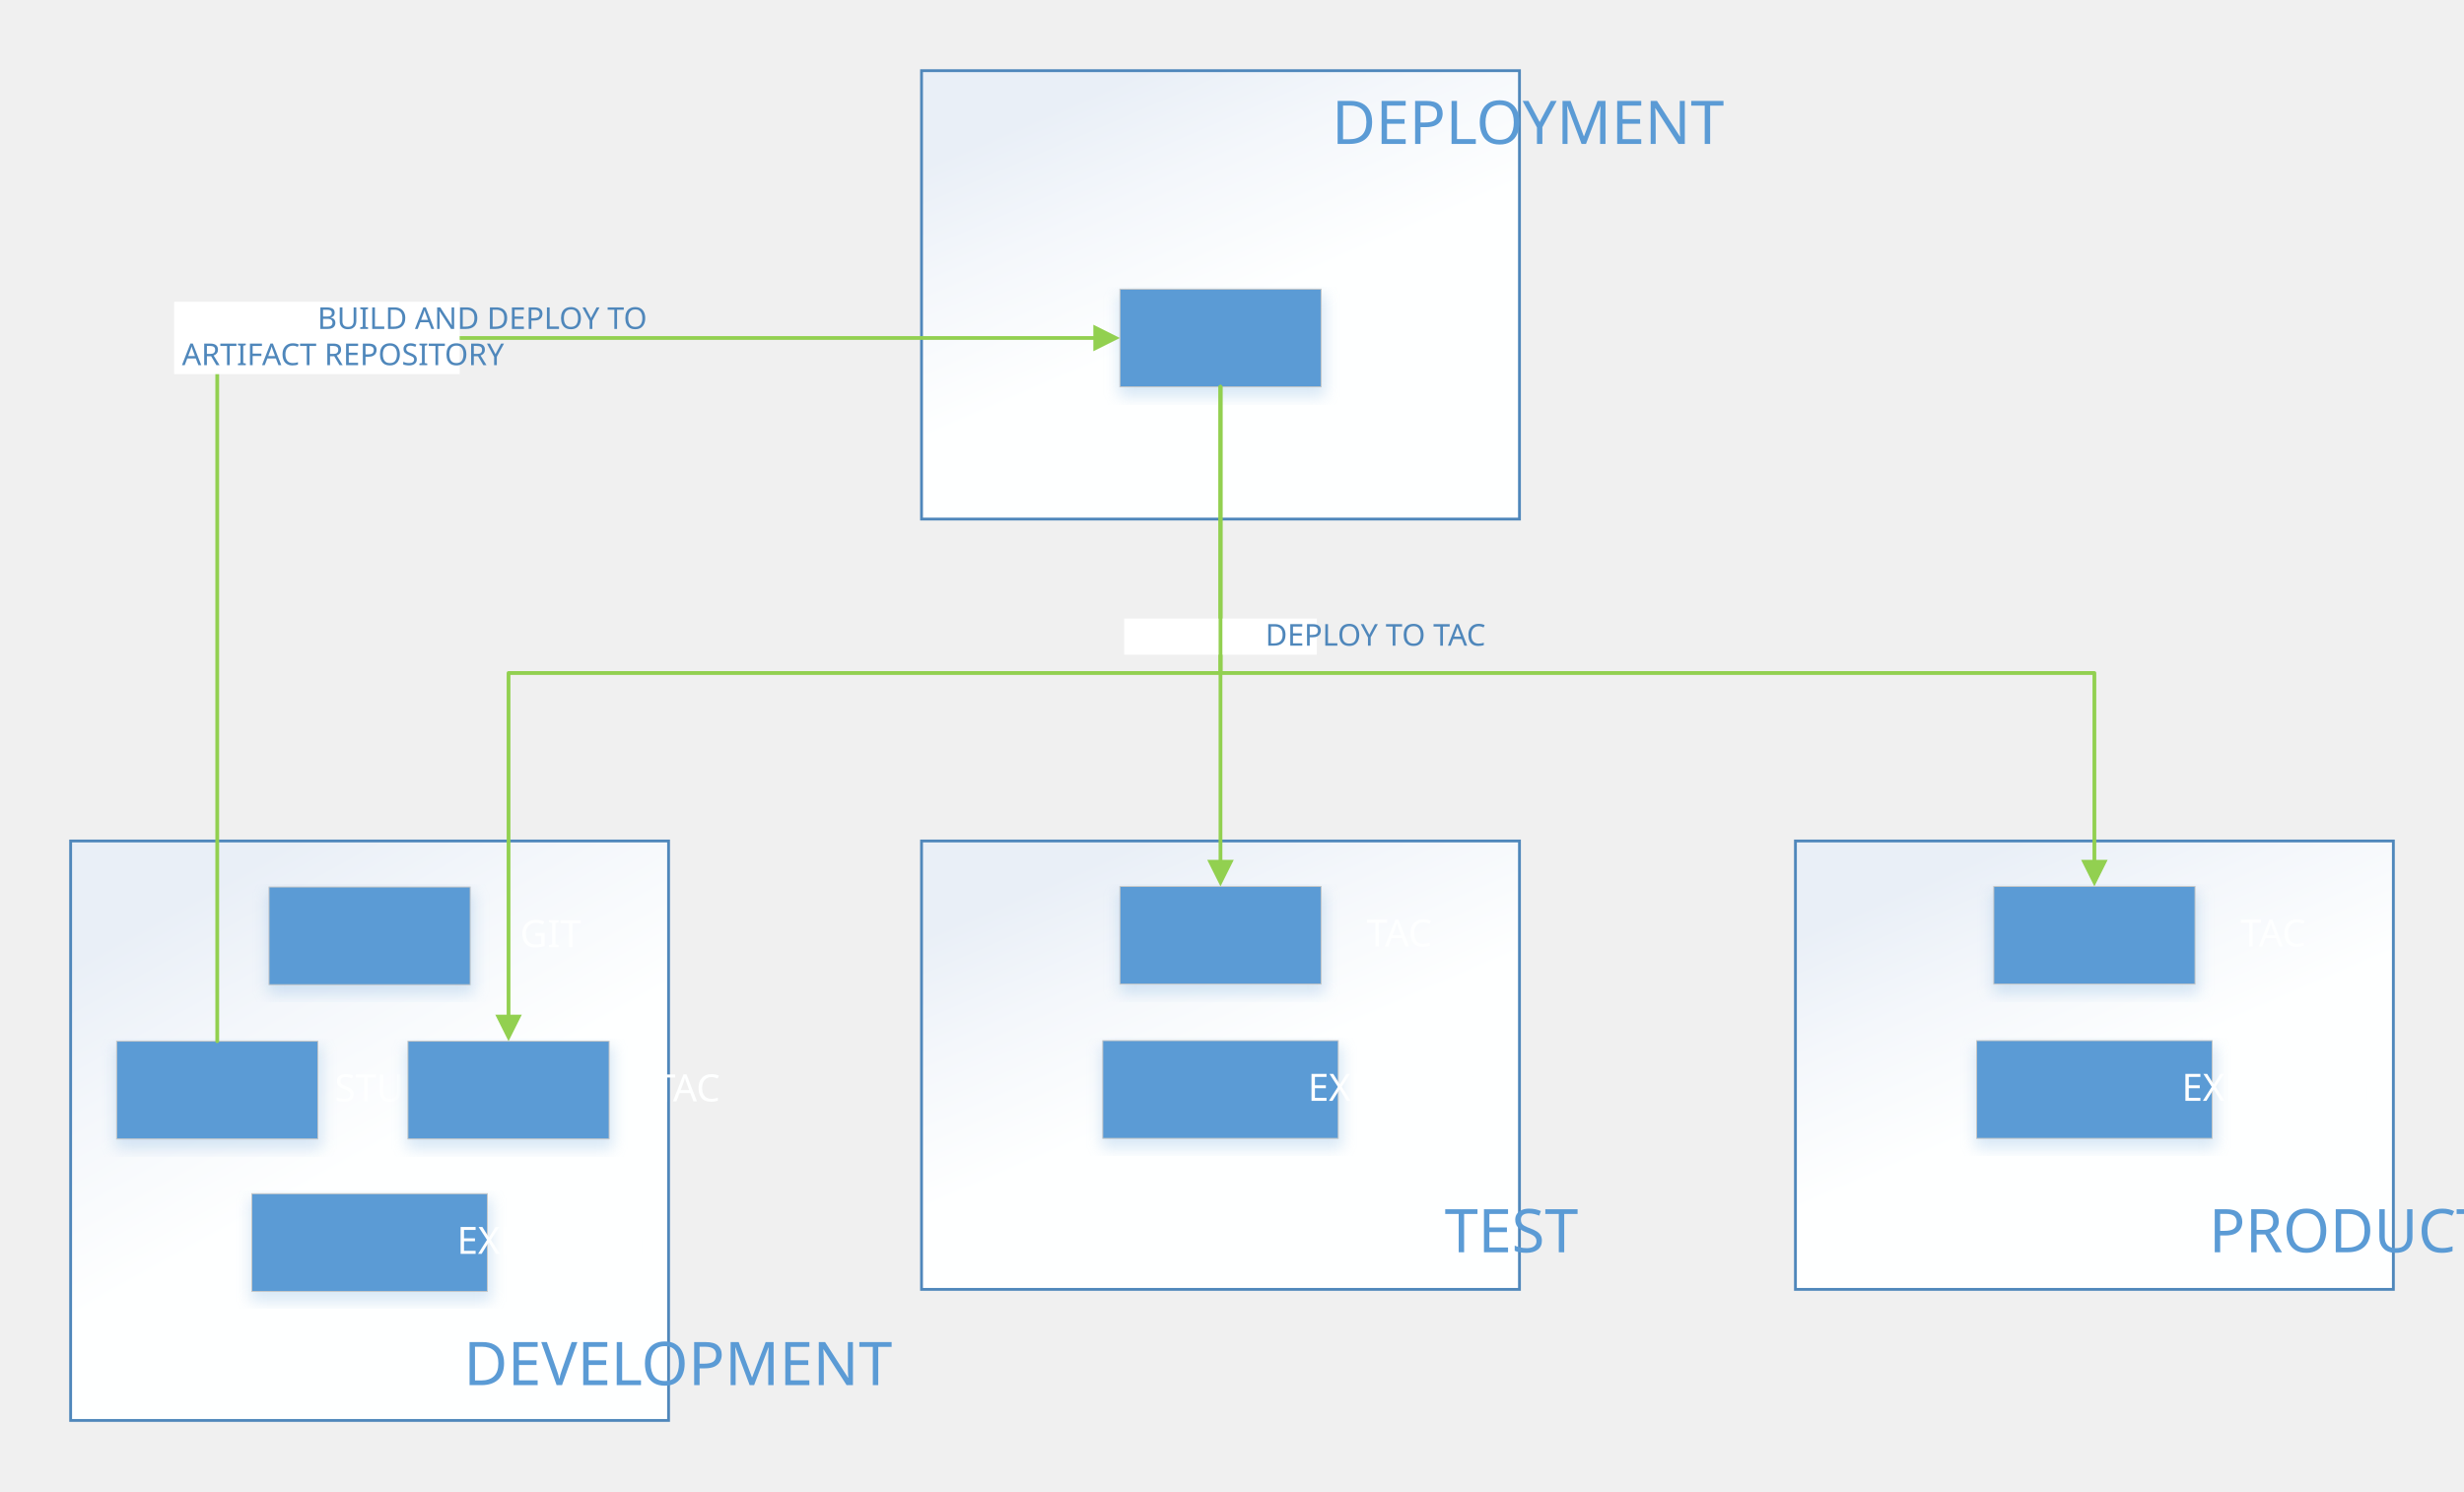
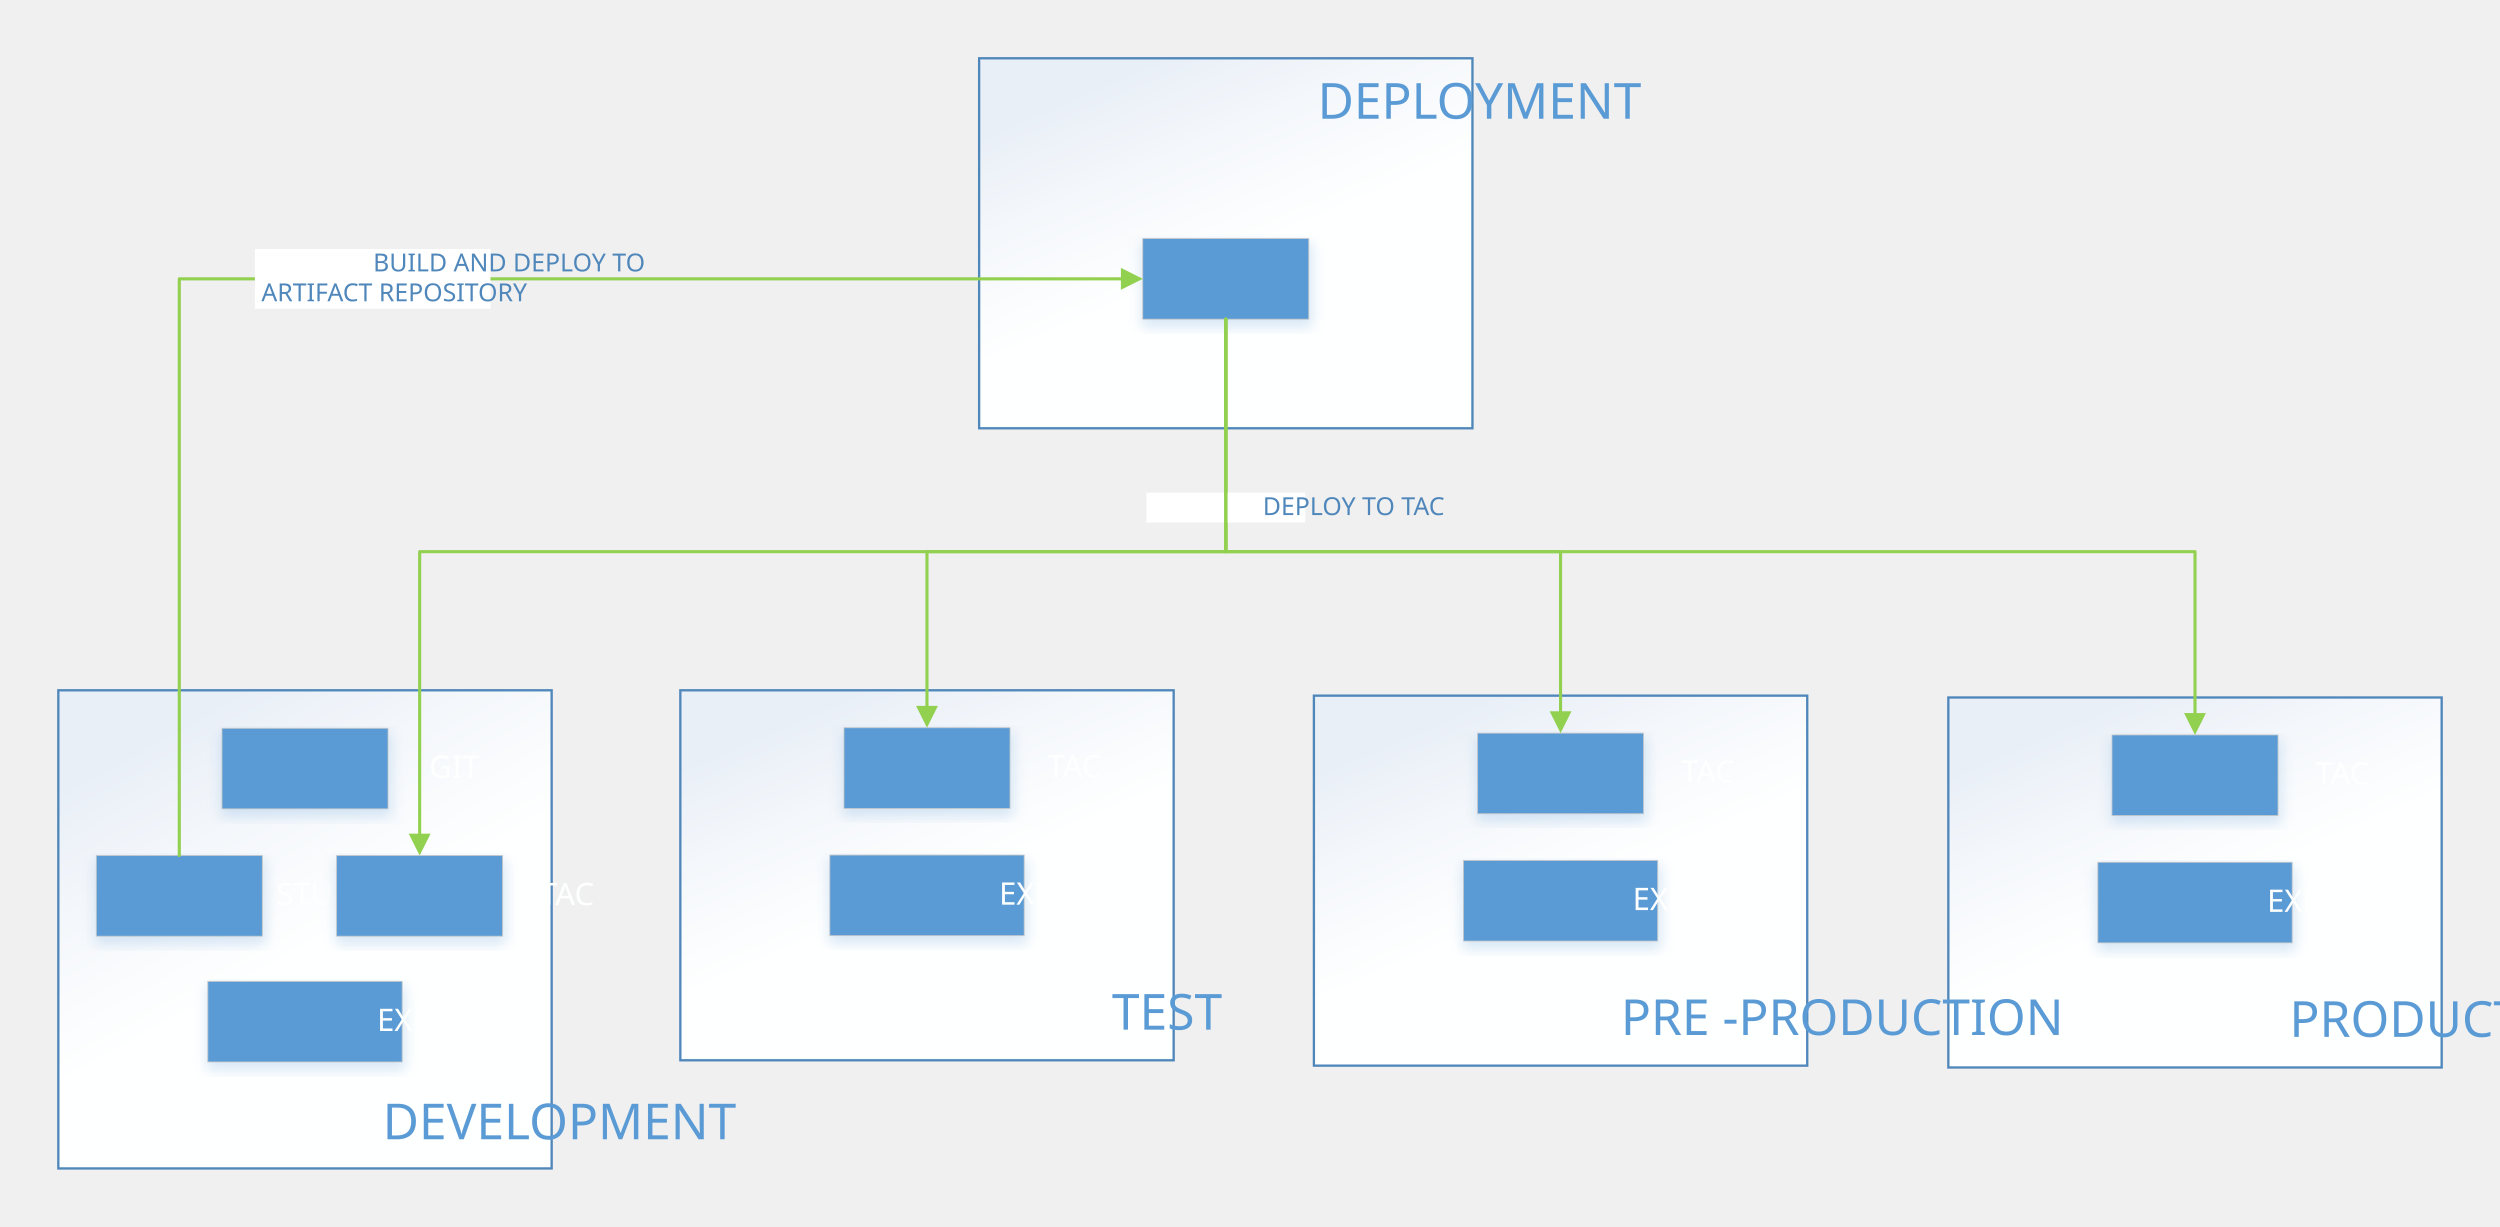
- <svg xmlns="http://www.w3.org/2000/svg" xmlns:ns1="http://schemas.microsoft.com/visio/2003/SVGExtensions/" xmlns:xlink="http://www.w3.org/1999/xlink" width="9.084in" height="5.498in" viewBox="0 0 654.035 395.823" xml:space="preserve" color-interpolation-filters="sRGB" class="st13">
+ <svg xmlns="http://www.w3.org/2000/svg" xmlns:ns1="http://schemas.microsoft.com/visio/2003/SVGExtensions/" xmlns:xlink="http://www.w3.org/1999/xlink" width="11.17in" height="5.481in" viewBox="0 0 804.258 394.655" xml:space="preserve" color-interpolation-filters="sRGB" class="st13">
  <ns1:documentProperties ns1:langID="1033" ns1:metric="true" ns1:viewMarkup="false">
    <ns1:userDefs>
      <ns1:ud ns1:nameU="msvSubprocessMaster" ns1:prompt="" ns1:val="VT4(Rectangle)" />
      <ns1:ud ns1:nameU="msvNoAutoConnect" ns1:val="VT0(1):26" />
    </ns1:userDefs>
  </ns1:documentProperties>
  <style type="text/css">
	
		.st1 {fill:url(#grad0-4);stroke:#4f87bb;stroke-width:0.75}
		.st2 {fill:none;stroke:none;stroke-width:0.25}
		.st3 {fill:#5b9bd5;font-family:Calibri;font-size:1.333em}
		.st4 {visibility:visible}
		.st5 {fill:#5b9bd5;fill-opacity:0.22;filter:url(#filter_2);stroke:#5b9bd5;stroke-opacity:0.22}
		.st6 {fill:#5b9bd5;stroke:#c7c8c8;stroke-width:0.25}
		.st7 {fill:#feffff;font-family:Calibri;font-size:0.833em}
		.st8 {marker-end:url(#mrkr4-67);stroke:#92d050;stroke-linecap:round;stroke-linejoin:round;stroke-width:1}
		.st9 {fill:#92d050;fill-opacity:1;stroke:#92d050;stroke-opacity:1;stroke-width:0.284}
		.st10 {fill:#ffffff;stroke:none;stroke-linecap:butt;stroke-width:7.2}
		.st11 {fill:#4f87bb;font-family:Calibri;font-size:0.667em}
		.st12 {font-size:1em}
		.st13 {fill:none;fill-rule:evenodd;font-size:12px;overflow:visible;stroke-linecap:square;stroke-miterlimit:3}
	
	</style>
  <defs id="Patterns_And_Gradients">
    <linearGradient id="grad0-4" x1="0" y1="0" x2="1" y2="0" gradientTransform="rotate(60 0.5 0.5)">
      <stop offset="0" stop-color="#e9eff7" stop-opacity="1" />
      <stop offset="0.24" stop-color="#f4f7fb" stop-opacity="1" />
      <stop offset="0.54" stop-color="#feffff" stop-opacity="1" />
    </linearGradient>
  </defs>
  <defs id="Markers">
    <g id="lend4">
      <path d="M 2 1 L 0 0 L 2 -1 L 2 1 " style="stroke:none" />
    </g>
    <marker id="mrkr4-67" class="st9" ns1:arrowType="4" ns1:arrowSize="2" ns1:setback="7.04" refX="-7.04" orient="auto" markerUnits="strokeWidth" overflow="visible">
      <use xlink:href="#lend4" transform="scale(-3.52,-3.52) " />
    </marker>
  </defs>
  <defs id="Filters">
    <filter id="filter_2">
      <feGaussianBlur stdDeviation="2" />
    </filter>
  </defs>
-   <g ns1:mID="0" ns1:index="1" ns1:groupContext="foregroundPage">
+   <g ns1:mID="5" ns1:index="3" ns1:groupContext="foregroundPage">
    <ns1:userDefs>
      <ns1:ud ns1:nameU="msvThemeOrder" ns1:val="VT0(0):26" />
    </ns1:userDefs>
    <ns1:pageProperties ns1:drawingScale="0.0393701" ns1:pageScale="0.0393701" ns1:drawingUnits="24" ns1:shadowOffsetX="8.50394" ns1:shadowOffsetY="-8.50394" />
    <ns1:layer ns1:name="Connector" ns1:index="0" />
    <g id="shape1-1" ns1:mID="1" ns1:groupContext="shape" transform="translate(18.75,-18.75)">
      <ns1:userDefs>
        <ns1:ud ns1:nameU="visVersion" ns1:val="VT0(15):26" />
      </ns1:userDefs>
-       <rect x="0" y="241.994" width="158.712" height="153.829" class="st1" />
+       <rect x="0" y="240.826" width="158.712" height="153.829" class="st1" />
    </g>
    <g id="shape2-5" ns1:mID="2" ns1:groupContext="shape" transform="translate(44.1495,-18.2729)">
      <ns1:textBlock ns1:margins="rect(4,4,4,4)" ns1:tabSpace="42.5197" />
-       <ns1:textRect cx="53.956" cy="381.173" width="107.92" height="29.301" />
-       <rect x="0" y="366.522" width="107.913" height="29.301" class="st2" />
-       <text x="4.08" y="385.97" class="st3" ns1:langID="2057">
+       <ns1:textRect cx="53.956" cy="380.004" width="107.92" height="29.301" />
+       <rect x="0" y="365.354" width="107.913" height="29.301" class="st2" />
+       <text x="4.08" y="384.8" class="st3" ns1:langID="2057">
        <ns1:paragraph ns1:horizAlign="1" />
        <ns1:tabList />DEVELOPMENT</text>
    </g>
    <g id="shape9-8" ns1:mID="9" ns1:groupContext="shape" transform="translate(30.9586,-93.4769)">
      <ns1:userDefs>
        <ns1:ud ns1:nameU="visVersion" ns1:val="VT0(15):26" />
      </ns1:userDefs>
      <ns1:textBlock ns1:margins="rect(4,4,4,4)" ns1:tabSpace="42.5197" />
-       <ns1:textRect cx="26.706" cy="382.851" width="53.42" height="25.943" />
+       <ns1:textRect cx="26.706" cy="381.683" width="53.42" height="25.943" />
      <g id="shadow9-9" ns1:groupContext="shadow" ns1:shadowOffsetX="0.345598" ns1:shadowOffsetY="-1.97279" ns1:shadowType="1" transform="matrix(1,0,0,1,0.345598,1.97279)" class="st4">
-         <rect x="0" y="369.88" width="53.413" height="25.943" class="st5" />
-       </g>
-       <rect x="0" y="369.88" width="53.413" height="25.943" class="st6" />
-       <text x="11.12" y="385.85" class="st7" ns1:langID="2057">
+         <rect x="0" y="368.711" width="53.413" height="25.943" class="st5" />
+       </g>
+       <rect x="0" y="368.711" width="53.413" height="25.943" class="st6" />
+       <text x="11.12" y="384.68" class="st7" ns1:langID="2057">
        <ns1:paragraph ns1:horizAlign="1" />
        <ns1:tabList />STUDIO</text>
    </g>
    <g id="shape11-14" ns1:mID="11" ns1:groupContext="shape" transform="translate(108.28,-93.4769)">
      <ns1:userDefs>
        <ns1:ud ns1:nameU="visVersion" ns1:val="VT0(15):26" />
      </ns1:userDefs>
      <ns1:textBlock ns1:margins="rect(4,4,4,4)" ns1:tabSpace="42.5197" />
-       <ns1:textRect cx="26.706" cy="382.851" width="53.42" height="25.943" />
+       <ns1:textRect cx="26.706" cy="381.683" width="53.42" height="25.943" />
      <g id="shadow11-15" ns1:groupContext="shadow" ns1:shadowOffsetX="0.345598" ns1:shadowOffsetY="-1.97279" ns1:shadowType="1" transform="matrix(1,0,0,1,0.345598,1.97279)" class="st4">
-         <rect x="0" y="369.88" width="53.413" height="25.943" class="st5" />
-       </g>
-       <rect x="0" y="369.88" width="53.413" height="25.943" class="st6" />
-       <text x="18.71" y="385.85" class="st7" ns1:langID="2057">
+         <rect x="0" y="368.711" width="53.413" height="25.943" class="st5" />
+       </g>
+       <rect x="0" y="368.711" width="53.413" height="25.943" class="st6" />
+       <text x="18.71" y="384.68" class="st7" ns1:langID="2057">
        <ns1:paragraph ns1:horizAlign="1" />
        <ns1:tabList />TAC</text>
    </g>
    <g id="shape12-20" ns1:mID="12" ns1:groupContext="shape" transform="translate(71.3997,-134.427)">
      <ns1:userDefs>
        <ns1:ud ns1:nameU="visVersion" ns1:val="VT0(15):26" />
      </ns1:userDefs>
      <ns1:textBlock ns1:margins="rect(4,4,4,4)" ns1:tabSpace="42.5197" />
-       <ns1:textRect cx="26.706" cy="382.851" width="53.42" height="25.943" />
+       <ns1:textRect cx="26.706" cy="381.683" width="53.42" height="25.943" />
      <g id="shadow12-21" ns1:groupContext="shadow" ns1:shadowOffsetX="0.345598" ns1:shadowOffsetY="-1.97279" ns1:shadowType="1" transform="matrix(1,0,0,1,0.345598,1.97279)" class="st4">
-         <rect x="0" y="369.88" width="53.413" height="25.943" class="st5" />
-       </g>
-       <rect x="0" y="369.88" width="53.413" height="25.943" class="st6" />
-       <text x="19.86" y="385.85" class="st7" ns1:langID="2057">
+         <rect x="0" y="368.711" width="53.413" height="25.943" class="st5" />
+       </g>
+       <rect x="0" y="368.711" width="53.413" height="25.943" class="st6" />
+       <text x="19.86" y="384.68" class="st7" ns1:langID="2057">
        <ns1:paragraph ns1:horizAlign="1" />
        <ns1:tabList />GIT</text>
    </g>
-     <g id="shape13-26" ns1:mID="13" ns1:groupContext="shape" transform="translate(244.61,-258.039)">
-       <ns1:userDefs>
-         <ns1:ud ns1:nameU="visVersion" ns1:val="VT0(15):26" />
-       </ns1:userDefs>
-       <rect x="0" y="276.789" width="158.712" height="119.034" class="st1" />
-     </g>
-     <g id="shape14-29" ns1:mID="14" ns1:groupContext="shape" transform="translate(270.009,-347.772)">
-       <ns1:textBlock ns1:margins="rect(4,4,4,4)" ns1:tabSpace="42.5197" />
-       <ns1:textRect cx="53.956" cy="381.173" width="107.92" height="29.301" />
-       <rect x="0" y="366.522" width="107.913" height="29.301" class="st2" />
-       <text x="8.63" y="385.97" class="st3" ns1:langID="2057">
+     <g id="shape13-26" ns1:mID="13" ns1:groupContext="shape" transform="translate(314.984,-256.871)">
+       <ns1:userDefs>
+         <ns1:ud ns1:nameU="visVersion" ns1:val="VT0(15):26" />
+       </ns1:userDefs>
+       <rect x="0" y="275.621" width="158.712" height="119.034" class="st1" />
+     </g>
+     <g id="shape14-29" ns1:mID="14" ns1:groupContext="shape" transform="translate(340.384,-346.604)">
+       <ns1:textBlock ns1:margins="rect(4,4,4,4)" ns1:tabSpace="42.5197" />
+       <ns1:textRect cx="53.956" cy="380.004" width="107.92" height="29.301" />
+       <rect x="0" y="365.354" width="107.913" height="29.301" class="st2" />
+       <text x="8.63" y="384.8" class="st3" ns1:langID="2057">
        <ns1:paragraph ns1:horizAlign="1" />
        <ns1:tabList />DEPLOYMENT</text>
    </g>
-     <g id="shape15-32" ns1:mID="15" ns1:groupContext="shape" transform="translate(297.259,-293.139)">
-       <ns1:userDefs>
-         <ns1:ud ns1:nameU="visVersion" ns1:val="VT0(15):26" />
-       </ns1:userDefs>
-       <ns1:textBlock ns1:margins="rect(4,4,4,4)" ns1:tabSpace="42.5197" />
-       <ns1:textRect cx="26.706" cy="382.851" width="53.42" height="25.943" />
+     <g id="shape15-32" ns1:mID="15" ns1:groupContext="shape" transform="translate(367.634,-291.971)">
+       <ns1:userDefs>
+         <ns1:ud ns1:nameU="visVersion" ns1:val="VT0(15):26" />
+       </ns1:userDefs>
+       <ns1:textBlock ns1:margins="rect(4,4,4,4)" ns1:tabSpace="42.5197" />
+       <ns1:textRect cx="26.706" cy="381.683" width="53.42" height="25.943" />
      <g id="shadow15-33" ns1:groupContext="shadow" ns1:shadowOffsetX="0.345598" ns1:shadowOffsetY="-1.97279" ns1:shadowType="1" transform="matrix(1,0,0,1,0.345598,1.97279)" class="st4">
-         <rect x="0" y="369.88" width="53.413" height="25.943" class="st5" />
-       </g>
-       <rect x="0" y="369.88" width="53.413" height="25.943" class="st6" />
-       <text x="12.94" y="385.85" class="st7" ns1:langID="2057">
+         <rect x="0" y="368.711" width="53.413" height="25.943" class="st5" />
+       </g>
+       <rect x="0" y="368.711" width="53.413" height="25.943" class="st6" />
+       <text x="12.94" y="384.68" class="st7" ns1:langID="2057">
        <ns1:paragraph ns1:horizAlign="1" />
        <ns1:tabList />NEXUS</text>
    </g>
-     <g id="shape16-38" ns1:mID="16" ns1:groupContext="shape" transform="translate(244.61,-53.5446)">
-       <ns1:userDefs>
-         <ns1:ud ns1:nameU="visVersion" ns1:val="VT0(15):26" />
-       </ns1:userDefs>
-       <rect x="0" y="276.789" width="158.712" height="119.034" class="st1" />
-     </g>
-     <g id="shape17-41" ns1:mID="17" ns1:groupContext="shape" transform="translate(287.34,-53.5446)">
-       <ns1:textBlock ns1:margins="rect(4,4,4,4)" ns1:tabSpace="42.5197" />
-       <ns1:textRect cx="36.626" cy="381.173" width="73.26" height="29.301" />
-       <rect x="0" y="366.522" width="73.252" height="29.301" class="st2" />
-       <text x="21.25" y="385.97" class="st3" ns1:langID="2057">
+     <g id="shape16-38" ns1:mID="16" ns1:groupContext="shape" transform="translate(218.859,-53.5446)">
+       <ns1:userDefs>
+         <ns1:ud ns1:nameU="visVersion" ns1:val="VT0(15):26" />
+       </ns1:userDefs>
+       <rect x="0" y="275.621" width="158.712" height="119.034" class="st1" />
+     </g>
+     <g id="shape17-41" ns1:mID="17" ns1:groupContext="shape" transform="translate(261.589,-53.5446)">
+       <ns1:textBlock ns1:margins="rect(4,4,4,4)" ns1:tabSpace="42.5197" />
+       <ns1:textRect cx="36.626" cy="380.004" width="73.26" height="29.301" />
+       <rect x="0" y="365.354" width="73.252" height="29.301" class="st2" />
+       <text x="21.25" y="384.8" class="st3" ns1:langID="2057">
        <ns1:paragraph ns1:horizAlign="1" />
        <ns1:tabList />TEST</text>
    </g>
-     <g id="shape19-44" ns1:mID="19" ns1:groupContext="shape" transform="translate(297.259,-134.579)">
-       <ns1:userDefs>
-         <ns1:ud ns1:nameU="visVersion" ns1:val="VT0(15):26" />
-       </ns1:userDefs>
-       <ns1:textBlock ns1:margins="rect(4,4,4,4)" ns1:tabSpace="42.5197" />
-       <ns1:textRect cx="26.706" cy="382.851" width="53.42" height="25.943" />
+     <g id="shape19-44" ns1:mID="19" ns1:groupContext="shape" transform="translate(271.509,-134.579)">
+       <ns1:userDefs>
+         <ns1:ud ns1:nameU="visVersion" ns1:val="VT0(15):26" />
+       </ns1:userDefs>
+       <ns1:textBlock ns1:margins="rect(4,4,4,4)" ns1:tabSpace="42.5197" />
+       <ns1:textRect cx="26.706" cy="381.683" width="53.42" height="25.943" />
      <g id="shadow19-45" ns1:groupContext="shadow" ns1:shadowOffsetX="0.345598" ns1:shadowOffsetY="-1.97279" ns1:shadowType="1" transform="matrix(1,0,0,1,0.345598,1.97279)" class="st4">
-         <rect x="0" y="369.88" width="53.413" height="25.943" class="st5" />
-       </g>
-       <rect x="0" y="369.88" width="53.413" height="25.943" class="st6" />
-       <text x="18.71" y="385.85" class="st7" ns1:langID="2057">
+         <rect x="0" y="368.711" width="53.413" height="25.943" class="st5" />
+       </g>
+       <rect x="0" y="368.711" width="53.413" height="25.943" class="st6" />
+       <text x="18.71" y="384.68" class="st7" ns1:langID="2057">
        <ns1:paragraph ns1:horizAlign="1" />
        <ns1:tabList />TAC</text>
    </g>
    <g id="shape21-50" ns1:mID="21" ns1:groupContext="shape" transform="translate(66.8478,-53.002)">
      <ns1:userDefs>
        <ns1:ud ns1:nameU="visVersion" ns1:val="VT0(15):26" />
      </ns1:userDefs>
      <ns1:textBlock ns1:margins="rect(4,4,4,4)" ns1:tabSpace="42.5197" />
-       <ns1:textRect cx="31.258" cy="382.851" width="62.52" height="25.943" />
+       <ns1:textRect cx="31.258" cy="381.683" width="62.52" height="25.943" />
      <g id="shadow21-51" ns1:groupContext="shadow" ns1:shadowOffsetX="0.345598" ns1:shadowOffsetY="-1.97279" ns1:shadowType="1" transform="matrix(1,0,0,1,0.345598,1.97279)" class="st4">
-         <rect x="0" y="369.88" width="62.517" height="25.943" class="st5" />
-       </g>
-       <rect x="0" y="369.88" width="62.517" height="25.943" class="st6" />
-       <text x="7.67" y="385.85" class="st7" ns1:langID="2057">
+         <rect x="0" y="368.711" width="62.517" height="25.943" class="st5" />
+       </g>
+       <rect x="0" y="368.711" width="62.517" height="25.943" class="st6" />
+       <text x="7.67" y="384.68" class="st7" ns1:langID="2057">
        <ns1:paragraph ns1:horizAlign="1" />
        <ns1:tabList />EXECUTION</text>
    </g>
-     <g id="shape22-56" ns1:mID="22" ns1:groupContext="shape" transform="translate(292.707,-93.6295)">
-       <ns1:userDefs>
-         <ns1:ud ns1:nameU="visVersion" ns1:val="VT0(15):26" />
-       </ns1:userDefs>
-       <ns1:textBlock ns1:margins="rect(4,4,4,4)" ns1:tabSpace="42.5197" />
-       <ns1:textRect cx="31.258" cy="382.851" width="62.52" height="25.943" />
+     <g id="shape22-56" ns1:mID="22" ns1:groupContext="shape" transform="translate(266.957,-93.6295)">
+       <ns1:userDefs>
+         <ns1:ud ns1:nameU="visVersion" ns1:val="VT0(15):26" />
+       </ns1:userDefs>
+       <ns1:textBlock ns1:margins="rect(4,4,4,4)" ns1:tabSpace="42.5197" />
+       <ns1:textRect cx="31.258" cy="381.683" width="62.52" height="25.943" />
      <g id="shadow22-57" ns1:groupContext="shadow" ns1:shadowOffsetX="0.345598" ns1:shadowOffsetY="-1.97279" ns1:shadowType="1" transform="matrix(1,0,0,1,0.345598,1.97279)" class="st4">
-         <rect x="0" y="369.88" width="62.517" height="25.943" class="st5" />
-       </g>
-       <rect x="0" y="369.88" width="62.517" height="25.943" class="st6" />
-       <text x="7.67" y="385.85" class="st7" ns1:langID="2057">
+         <rect x="0" y="368.711" width="62.517" height="25.943" class="st5" />
+       </g>
+       <rect x="0" y="368.711" width="62.517" height="25.943" class="st6" />
+       <text x="7.67" y="384.68" class="st7" ns1:langID="2057">
        <ns1:paragraph ns1:horizAlign="1" />
        <ns1:tabList />EXECUTION</text>
    </g>
    <g id="shape27-62" ns1:mID="27" ns1:groupContext="shape" ns1:layerMember="0" transform="translate(57.665,-119.42)">
      <ns1:textBlock ns1:margins="rect(4,4,4,4)" ns1:tabSpace="42.5197" />
-       <ns1:textRect cx="26.452" cy="209.133" width="85.6" height="27.203" />
-       <path d="M0 395.82 L0 209.13 L232.55 209.13" class="st8" />
-       <rect ns1:rectContext="textBkgnd" x="-11.438" y="199.533" width="75.781" height="19.2" class="st10" />
-       <text x="-10.87" y="206.73" class="st11" ns1:langID="2057">
+       <ns1:textRect cx="62.224" cy="209.133" width="85.6" height="27.203" />
+       <path d="M0 394.65 L0 209.13 L302.93 209.13" class="st8" />
+       <rect ns1:rectContext="textBkgnd" x="24.333" y="199.533" width="75.781" height="19.2" class="st10" />
+       <text x="24.9" y="206.73" class="st11" ns1:langID="2057">
        <ns1:paragraph ns1:horizAlign="1" />
        <ns1:tabList />BUILD AND DEPLOY TO<ns1:newlineChar />
-         <tspan x="-11.44" dy="1.2em" class="st12"> </tspan>ARTIFACT REPOSITORY</text>
-     </g>
-     <g id="shape28-71" ns1:mID="28" ns1:groupContext="shape" ns1:layerMember="0" transform="translate(323.966,-293.139)">
-       <path d="M0 395.82 L0 471.79 L-188.98 471.79 L-188.98 562.5" class="st8" />
-     </g>
-     <g id="shape29-76" ns1:mID="29" ns1:groupContext="shape" ns1:layerMember="0" transform="translate(331.052,-293.139)">
-       <ns1:textBlock ns1:margins="rect(4,4,4,4)" ns1:tabSpace="42.5197" />
-       <ns1:textRect cx="-7.087" cy="462.131" width="60.94" height="17.604" />
-       <path d="M-7.09 395.82 L-7.09 521.4" class="st8" />
-       <rect ns1:rectContext="textBkgnd" x="-32.649" y="457.331" width="51.125" height="9.6" class="st10" />
-       <text x="-32.65" y="464.53" class="st11" ns1:langID="2057">
+         <tspan x="24.33" dy="1.2em" class="st12"> </tspan>ARTIFACT REPOSITORY</text>
+     </g>
+     <g id="shape28-71" ns1:mID="28" ns1:groupContext="shape" ns1:layerMember="0" transform="translate(394.341,-291.971)">
+       <path d="M0 394.65 L0 469.45 L-259.35 469.45 L-259.35 560.17" class="st8" />
+     </g>
+     <g id="shape29-76" ns1:mID="29" ns1:groupContext="shape" ns1:layerMember="0" transform="translate(394.341,-291.971)">
+       <ns1:textBlock ns1:margins="rect(4,4,4,4)" ns1:tabSpace="42.5197" />
+       <ns1:textRect cx="0" cy="455.277" width="60.94" height="17.604" />
+       <path d="M0 394.65 L0 469.45 L-96.13 469.45 L-96.13 519.06" class="st8" />
+       <rect ns1:rectContext="textBkgnd" x="-25.562" y="450.477" width="51.125" height="9.6" class="st10" />
+       <text x="-25.56" y="457.68" class="st11" ns1:langID="2057">
        <ns1:paragraph ns1:horizAlign="1" />
        <ns1:tabList />DEPLOY TO TAC</text>
    </g>
-     <g id="shape30-83" ns1:mID="30" ns1:groupContext="shape" transform="translate(476.573,-53.5446)">
-       <ns1:userDefs>
-         <ns1:ud ns1:nameU="visVersion" ns1:val="VT0(15):26" />
-       </ns1:userDefs>
-       <rect x="0" y="276.789" width="158.712" height="119.034" class="st1" />
-     </g>
-     <g id="shape31-86" ns1:mID="31" ns1:groupContext="shape" transform="translate(501.973,-53.5446)">
-       <ns1:textBlock ns1:margins="rect(4,4,4,4)" ns1:tabSpace="42.5197" />
-       <ns1:textRect cx="53.956" cy="381.173" width="107.92" height="29.301" />
-       <rect x="0" y="366.522" width="107.913" height="29.301" class="st2" />
-       <text x="9.49" y="385.97" class="st3" ns1:langID="2057">
+     <g id="shape30-83" ns1:mID="30" ns1:groupContext="shape" transform="translate(626.796,-51.2303)">
+       <ns1:userDefs>
+         <ns1:ud ns1:nameU="visVersion" ns1:val="VT0(15):26" />
+       </ns1:userDefs>
+       <rect x="0" y="275.621" width="158.712" height="119.034" class="st1" />
+     </g>
+     <g id="shape31-86" ns1:mID="31" ns1:groupContext="shape" transform="translate(652.195,-51.2303)">
+       <ns1:textBlock ns1:margins="rect(4,4,4,4)" ns1:tabSpace="42.5197" />
+       <ns1:textRect cx="53.956" cy="380.004" width="107.92" height="29.301" />
+       <rect x="0" y="365.354" width="107.913" height="29.301" class="st2" />
+       <text x="9.49" y="384.8" class="st3" ns1:langID="2057">
        <ns1:paragraph ns1:horizAlign="1" />
        <ns1:tabList />PRODUCTION</text>
    </g>
-     <g id="shape32-89" ns1:mID="32" ns1:groupContext="shape" transform="translate(529.223,-134.579)">
-       <ns1:userDefs>
-         <ns1:ud ns1:nameU="visVersion" ns1:val="VT0(15):26" />
-       </ns1:userDefs>
-       <ns1:textBlock ns1:margins="rect(4,4,4,4)" ns1:tabSpace="42.5197" />
-       <ns1:textRect cx="26.706" cy="382.851" width="53.42" height="25.943" />
+     <g id="shape32-89" ns1:mID="32" ns1:groupContext="shape" transform="translate(679.445,-132.265)">
+       <ns1:userDefs>
+         <ns1:ud ns1:nameU="visVersion" ns1:val="VT0(15):26" />
+       </ns1:userDefs>
+       <ns1:textBlock ns1:margins="rect(4,4,4,4)" ns1:tabSpace="42.5197" />
+       <ns1:textRect cx="26.706" cy="381.683" width="53.42" height="25.943" />
      <g id="shadow32-90" ns1:groupContext="shadow" ns1:shadowOffsetX="0.345598" ns1:shadowOffsetY="-1.97279" ns1:shadowType="1" transform="matrix(1,0,0,1,0.345598,1.97279)" class="st4">
-         <rect x="0" y="369.88" width="53.413" height="25.943" class="st5" />
-       </g>
-       <rect x="0" y="369.88" width="53.413" height="25.943" class="st6" />
-       <text x="18.71" y="385.85" class="st7" ns1:langID="2057">
+         <rect x="0" y="368.711" width="53.413" height="25.943" class="st5" />
+       </g>
+       <rect x="0" y="368.711" width="53.413" height="25.943" class="st6" />
+       <text x="18.71" y="384.68" class="st7" ns1:langID="2057">
        <ns1:paragraph ns1:horizAlign="1" />
        <ns1:tabList />TAC</text>
    </g>
-     <g id="shape33-95" ns1:mID="33" ns1:groupContext="shape" transform="translate(524.671,-93.6295)">
-       <ns1:userDefs>
-         <ns1:ud ns1:nameU="visVersion" ns1:val="VT0(15):26" />
-       </ns1:userDefs>
-       <ns1:textBlock ns1:margins="rect(4,4,4,4)" ns1:tabSpace="42.5197" />
-       <ns1:textRect cx="31.258" cy="382.851" width="62.52" height="25.943" />
+     <g id="shape33-95" ns1:mID="33" ns1:groupContext="shape" transform="translate(674.893,-91.3153)">
+       <ns1:userDefs>
+         <ns1:ud ns1:nameU="visVersion" ns1:val="VT0(15):26" />
+       </ns1:userDefs>
+       <ns1:textBlock ns1:margins="rect(4,4,4,4)" ns1:tabSpace="42.5197" />
+       <ns1:textRect cx="31.258" cy="381.683" width="62.52" height="25.943" />
      <g id="shadow33-96" ns1:groupContext="shadow" ns1:shadowOffsetX="0.345598" ns1:shadowOffsetY="-1.97279" ns1:shadowType="1" transform="matrix(1,0,0,1,0.345598,1.97279)" class="st4">
-         <rect x="0" y="369.88" width="62.517" height="25.943" class="st5" />
-       </g>
-       <rect x="0" y="369.88" width="62.517" height="25.943" class="st6" />
-       <text x="7.67" y="385.85" class="st7" ns1:langID="2057">
+         <rect x="0" y="368.711" width="62.517" height="25.943" class="st5" />
+       </g>
+       <rect x="0" y="368.711" width="62.517" height="25.943" class="st6" />
+       <text x="7.67" y="384.68" class="st7" ns1:langID="2057">
        <ns1:paragraph ns1:horizAlign="1" />
        <ns1:tabList />EXECUTION</text>
    </g>
-     <g id="shape34-101" ns1:mID="34" ns1:groupContext="shape" ns1:layerMember="0" transform="translate(323.966,-293.139)">
-       <path d="M0 395.82 L-0 471.79 L231.96 471.79 L231.96 521.4" class="st8" />
+     <g id="shape34-101" ns1:mID="34" ns1:groupContext="shape" ns1:layerMember="0" transform="translate(394.341,-291.971)">
+       <path d="M0 394.65 L0 469.45 L311.81 469.45 L311.81 521.38" class="st8" />
+     </g>
+     <g id="shape36-106" ns1:mID="36" ns1:groupContext="shape" transform="translate(422.687,-51.8209)">
+       <ns1:userDefs>
+         <ns1:ud ns1:nameU="visVersion" ns1:val="VT0(15):26" />
+       </ns1:userDefs>
+       <rect x="0" y="275.621" width="158.712" height="119.034" class="st1" />
+     </g>
+     <g id="shape37-109" ns1:mID="37" ns1:groupContext="shape" transform="translate(433.998,-51.8209)">
+       <ns1:textBlock ns1:margins="rect(4,4,4,4)" ns1:tabSpace="42.5197" />
+       <ns1:textRect cx="73.701" cy="380.004" width="147.41" height="29.301" />
+       <rect x="0" y="365.354" width="147.402" height="29.301" class="st2" />
+       <text x="12.59" y="384.8" class="st3" ns1:langID="2057">
+         <ns1:paragraph ns1:horizAlign="1" />
+         <ns1:tabList />PRE -PRODUCTION</text>
+     </g>
+     <g id="shape38-112" ns1:mID="38" ns1:groupContext="shape" transform="translate(475.337,-132.856)">
+       <ns1:userDefs>
+         <ns1:ud ns1:nameU="visVersion" ns1:val="VT0(15):26" />
+       </ns1:userDefs>
+       <ns1:textBlock ns1:margins="rect(4,4,4,4)" ns1:tabSpace="42.5197" />
+       <ns1:textRect cx="26.706" cy="381.683" width="53.42" height="25.943" />
+       <g id="shadow38-113" ns1:groupContext="shadow" ns1:shadowOffsetX="0.345598" ns1:shadowOffsetY="-1.97279" ns1:shadowType="1" transform="matrix(1,0,0,1,0.345598,1.97279)" class="st4">
+         <rect x="0" y="368.711" width="53.413" height="25.943" class="st5" />
+       </g>
+       <rect x="0" y="368.711" width="53.413" height="25.943" class="st6" />
+       <text x="18.71" y="384.68" class="st7" ns1:langID="2057">
+         <ns1:paragraph ns1:horizAlign="1" />
+         <ns1:tabList />TAC</text>
+     </g>
+     <g id="shape39-118" ns1:mID="39" ns1:groupContext="shape" transform="translate(470.785,-91.9058)">
+       <ns1:userDefs>
+         <ns1:ud ns1:nameU="visVersion" ns1:val="VT0(15):26" />
+       </ns1:userDefs>
+       <ns1:textBlock ns1:margins="rect(4,4,4,4)" ns1:tabSpace="42.5197" />
+       <ns1:textRect cx="31.258" cy="381.683" width="62.52" height="25.943" />
+       <g id="shadow39-119" ns1:groupContext="shadow" ns1:shadowOffsetX="0.345598" ns1:shadowOffsetY="-1.97279" ns1:shadowType="1" transform="matrix(1,0,0,1,0.345598,1.97279)" class="st4">
+         <rect x="0" y="368.711" width="62.517" height="25.943" class="st5" />
+       </g>
+       <rect x="0" y="368.711" width="62.517" height="25.943" class="st6" />
+       <text x="7.67" y="384.68" class="st7" ns1:langID="2057">
+         <ns1:paragraph ns1:horizAlign="1" />
+         <ns1:tabList />EXECUTION</text>
+     </g>
+     <g id="shape40-124" ns1:mID="40" ns1:groupContext="shape" ns1:layerMember="0" transform="translate(394.341,-291.971)">
+       <path d="M0 394.65 L0 469.45 L107.7 469.45 L107.7 520.79" class="st8" />
    </g>
  </g>
</svg>
